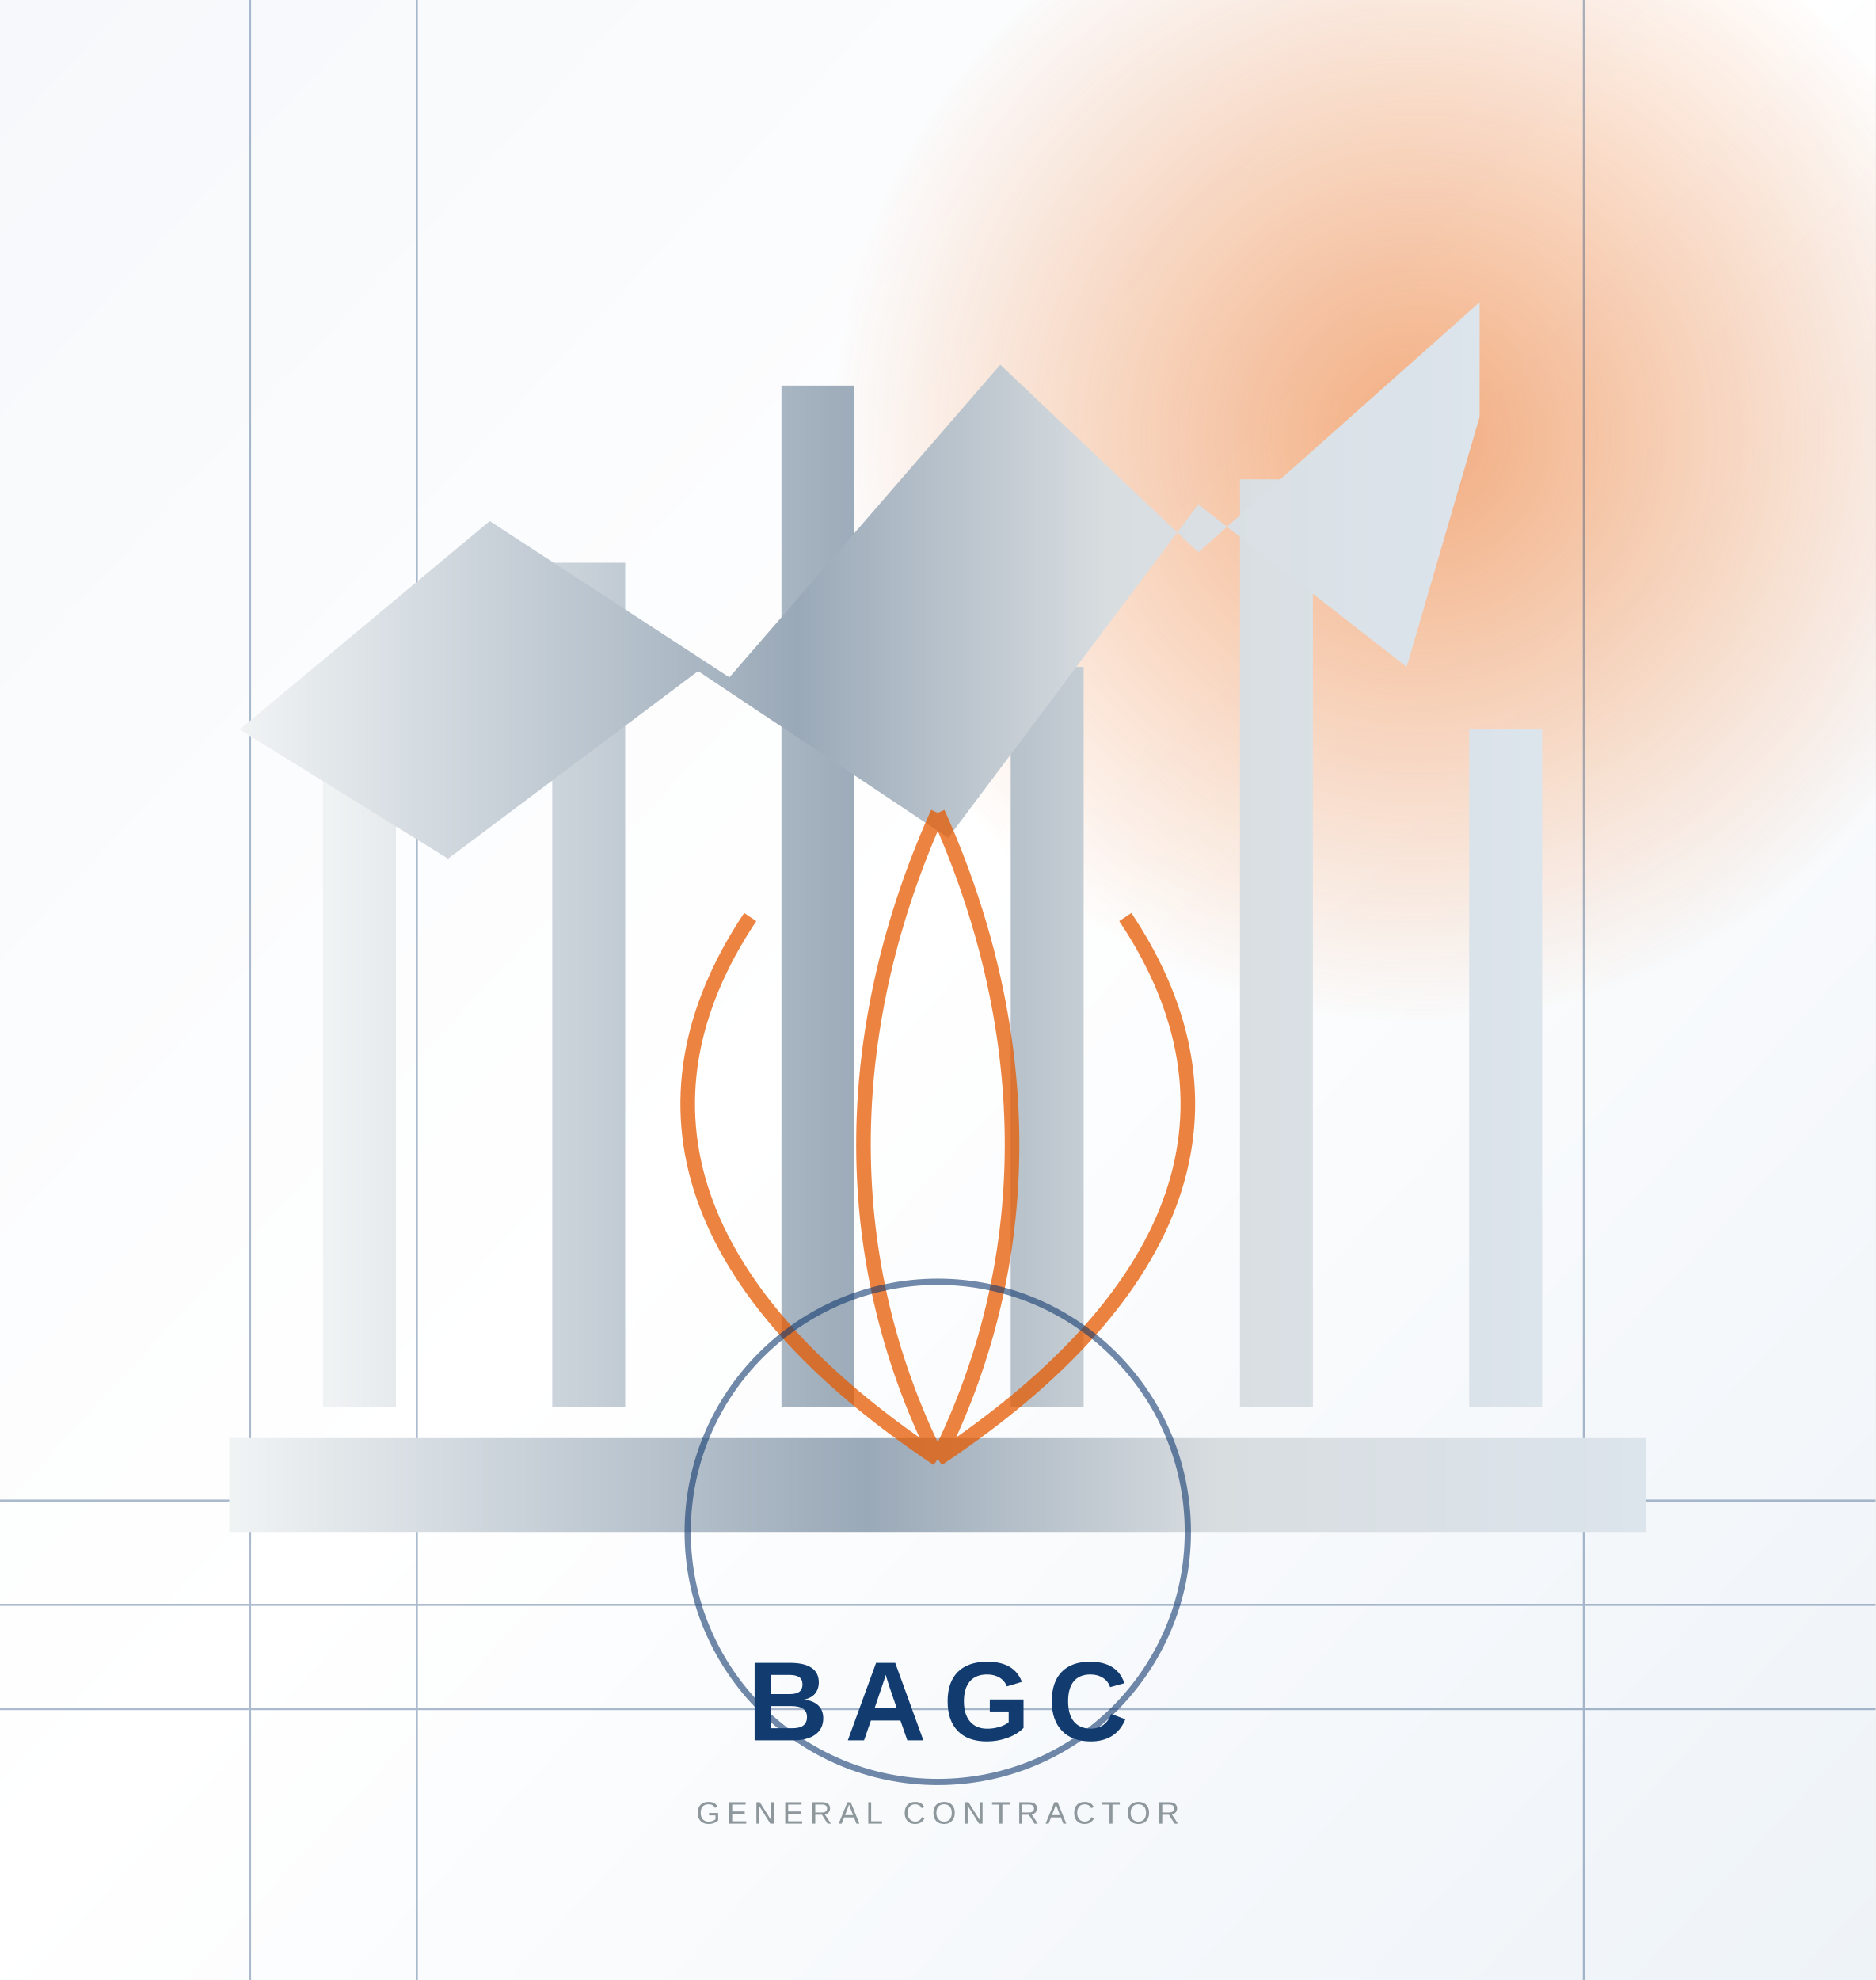
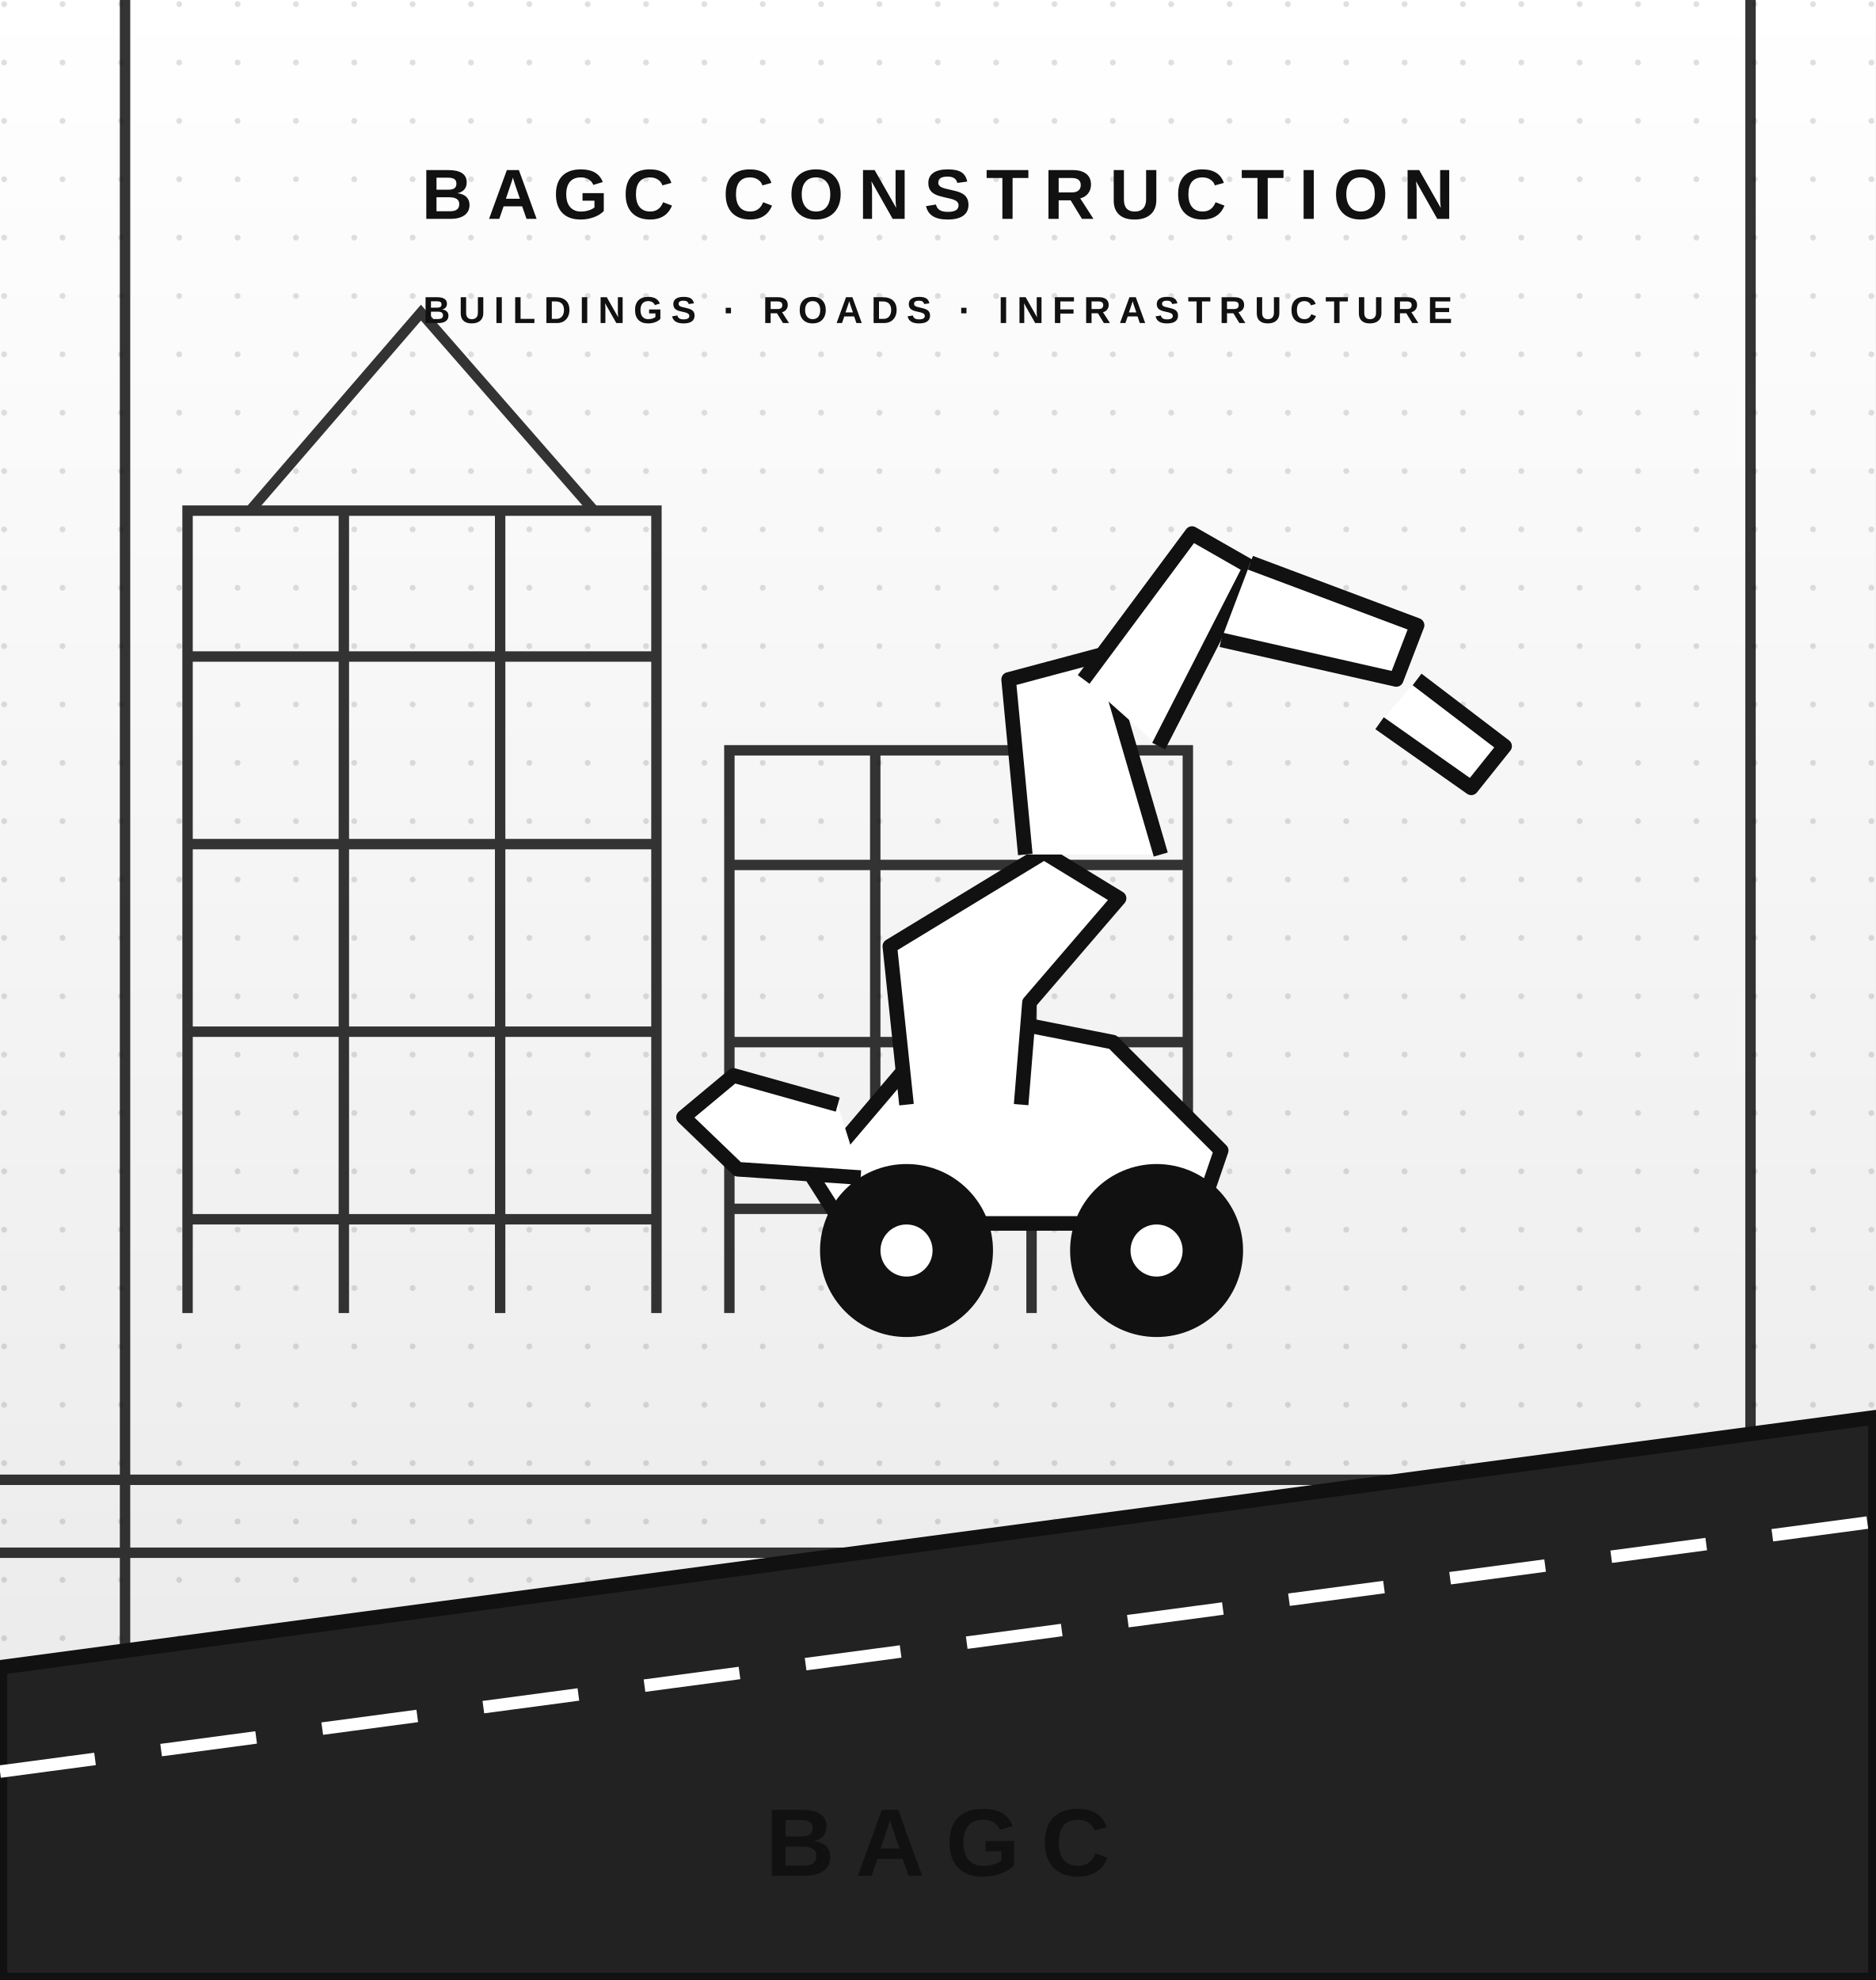
- <svg xmlns="http://www.w3.org/2000/svg" viewBox="0 0 900 950">
+ <svg xmlns="http://www.w3.org/2000/svg" viewBox="0 0 900 950" role="img" aria-labelledby="title desc">
  <defs>
-     <linearGradient id="bg" x2="1" y2="1">
-       <stop stop-color="#f6f8fb" />
-       <stop offset=".48" stop-color="#ffffff" />
-       <stop offset="1" stop-color="#eef3f8" />
+     <linearGradient id="paper" x2="0" y2="1">
+       <stop stop-color="#fff" />
+       <stop offset="1" stop-color="#e8e8e8" />
    </linearGradient>
-     <linearGradient id="metal">
-       <stop stop-color="#f0f3f4" />
-       <stop offset=".45" stop-color="#9aa9b8" />
-       <stop offset=".7" stop-color="#d8dde0" />
-       <stop offset="1" stop-color="#dce4ec" />
-     </linearGradient>
-     <radialGradient id="glow">
-       <stop stop-color="#e65a00" stop-opacity=".5" />
-       <stop offset="1" stop-color="#e65a00" stop-opacity="0" />
-     </radialGradient>
+     <pattern id="dots" width="28" height="28" patternUnits="userSpaceOnUse">
+       <circle cx="2" cy="2" r="1.4" fill="#111" opacity=".13" />
+     </pattern>
  </defs>
-   <rect width="900" height="950" fill="url(#bg)" />
-   <circle cx="680" cy="210" r="280" fill="url(#glow)" />
-   <g opacity=".35" stroke="#123b70">
-     <path d="M0 720h900M0 770h900M0 820h900" />
-     <path d="M120 0v950M200 0v950M760 0v950" />
+   <rect width="900" height="950" fill="url(#paper)" />
+   <rect width="900" height="950" fill="url(#dots)" />
+   <g fill="none" stroke="#111" stroke-width="5" opacity=".85">
+     <path d="M0 710H900M0 745H900M60 0V950M840 0V950" />
+     <path d="M90 630V245H315V630M90 315H315M165 245V630M240 245V630M90 405H315M90 495H315M90 585H315" />
+     <path d="M120 245l82-95 83 95M350 630V360H570V630M350 415H570M420 360V630M495 360V630M350 500H570M350 580H570" />
  </g>
-   <g fill="url(#metal)">
-     <path d="M110 690h680v45H110z" />
-     <path d="M155 675V360h35v315zM265 675V270h35v405zM375 675V185h35v490zM485 675V320h35v355zM595 675V230h35v445zM705 675V350h35v325z" />
-     <path d="M115 350l120-100 115 75 130-150 95 90 135-120v55L675 320l-100-78-120 160-120-80-120 90z" />
+   <g stroke="#111" stroke-width="7" stroke-linejoin="round">
+     <path d="M0 800L900 680V950H0Z" fill="#222" />
+     <path d="M0 850L900 730" fill="none" stroke="#fff" stroke-width="6" stroke-dasharray="46 32" />
+     <path d="M390 565l68-80 76 15 52 52-12 35H404Z" fill="#fff" />
+     <circle cx="435" cy="600" r="38" fill="#111" />
+     <circle cx="435" cy="600" r="16" fill="#fff" />
+     <circle cx="555" cy="600" r="38" fill="#111" />
+     <circle cx="555" cy="600" r="16" fill="#fff" />
+     <path d="M435 530l-8-76 74-45 36 22-43 50-4 49" fill="#fff" />
+     <path d="M492 410l-8-84 45-12 28 96" fill="#fff" />
+     <path d="M520 326l52-70 28 16-44 86" fill="#fff" />
+     <path d="M600 270l80 30-10 26-84-19" fill="#fff" />
+     <path d="M680 326l42 32-16 20-44-31" fill="#fff" />
+     <path d="M402 530l-50-14-24 20 26 25 59 4" fill="#fff" />
  </g>
-   <g fill="none" stroke="#e65a00" stroke-width="7" opacity=".75">
-     <path d="M450 700C330 620 300 530 360 440" />
-     <path d="M450 700C570 620 600 530 540 440" />
-     <path d="M450 700C400 600 405 490 450 390" />
-     <path d="M450 700C500 600 495 490 450 390" />
+   <g fill="#111">
+     <text x="450" y="105" text-anchor="middle" font-family="Arial,sans-serif" font-size="34" font-weight="800" letter-spacing="7">BAGC CONSTRUCTION</text>
+     <text x="450" y="155" text-anchor="middle" font-family="Arial,sans-serif" font-size="18" font-weight="700" letter-spacing="4">BUILDINGS · ROADS · INFRASTRUCTURE</text>
+     <text x="450" y="900" text-anchor="middle" font-family="Arial,sans-serif" font-size="46" font-weight="900" letter-spacing="10">BAGC</text>
  </g>
-   <circle cx="450" cy="735" r="120" fill="none" stroke="#123b70" stroke-width="3" opacity=".6" />
-   <text x="450" y="835" text-anchor="middle" fill="#123b70" font-family="Arial" font-weight="700" font-size="54" letter-spacing="8">BAGC</text>
-   <text x="450" y="875" text-anchor="middle" fill="#8d979c" font-family="Arial" font-size="15" letter-spacing="3">GENERAL CONTRACTOR</text>
</svg>
